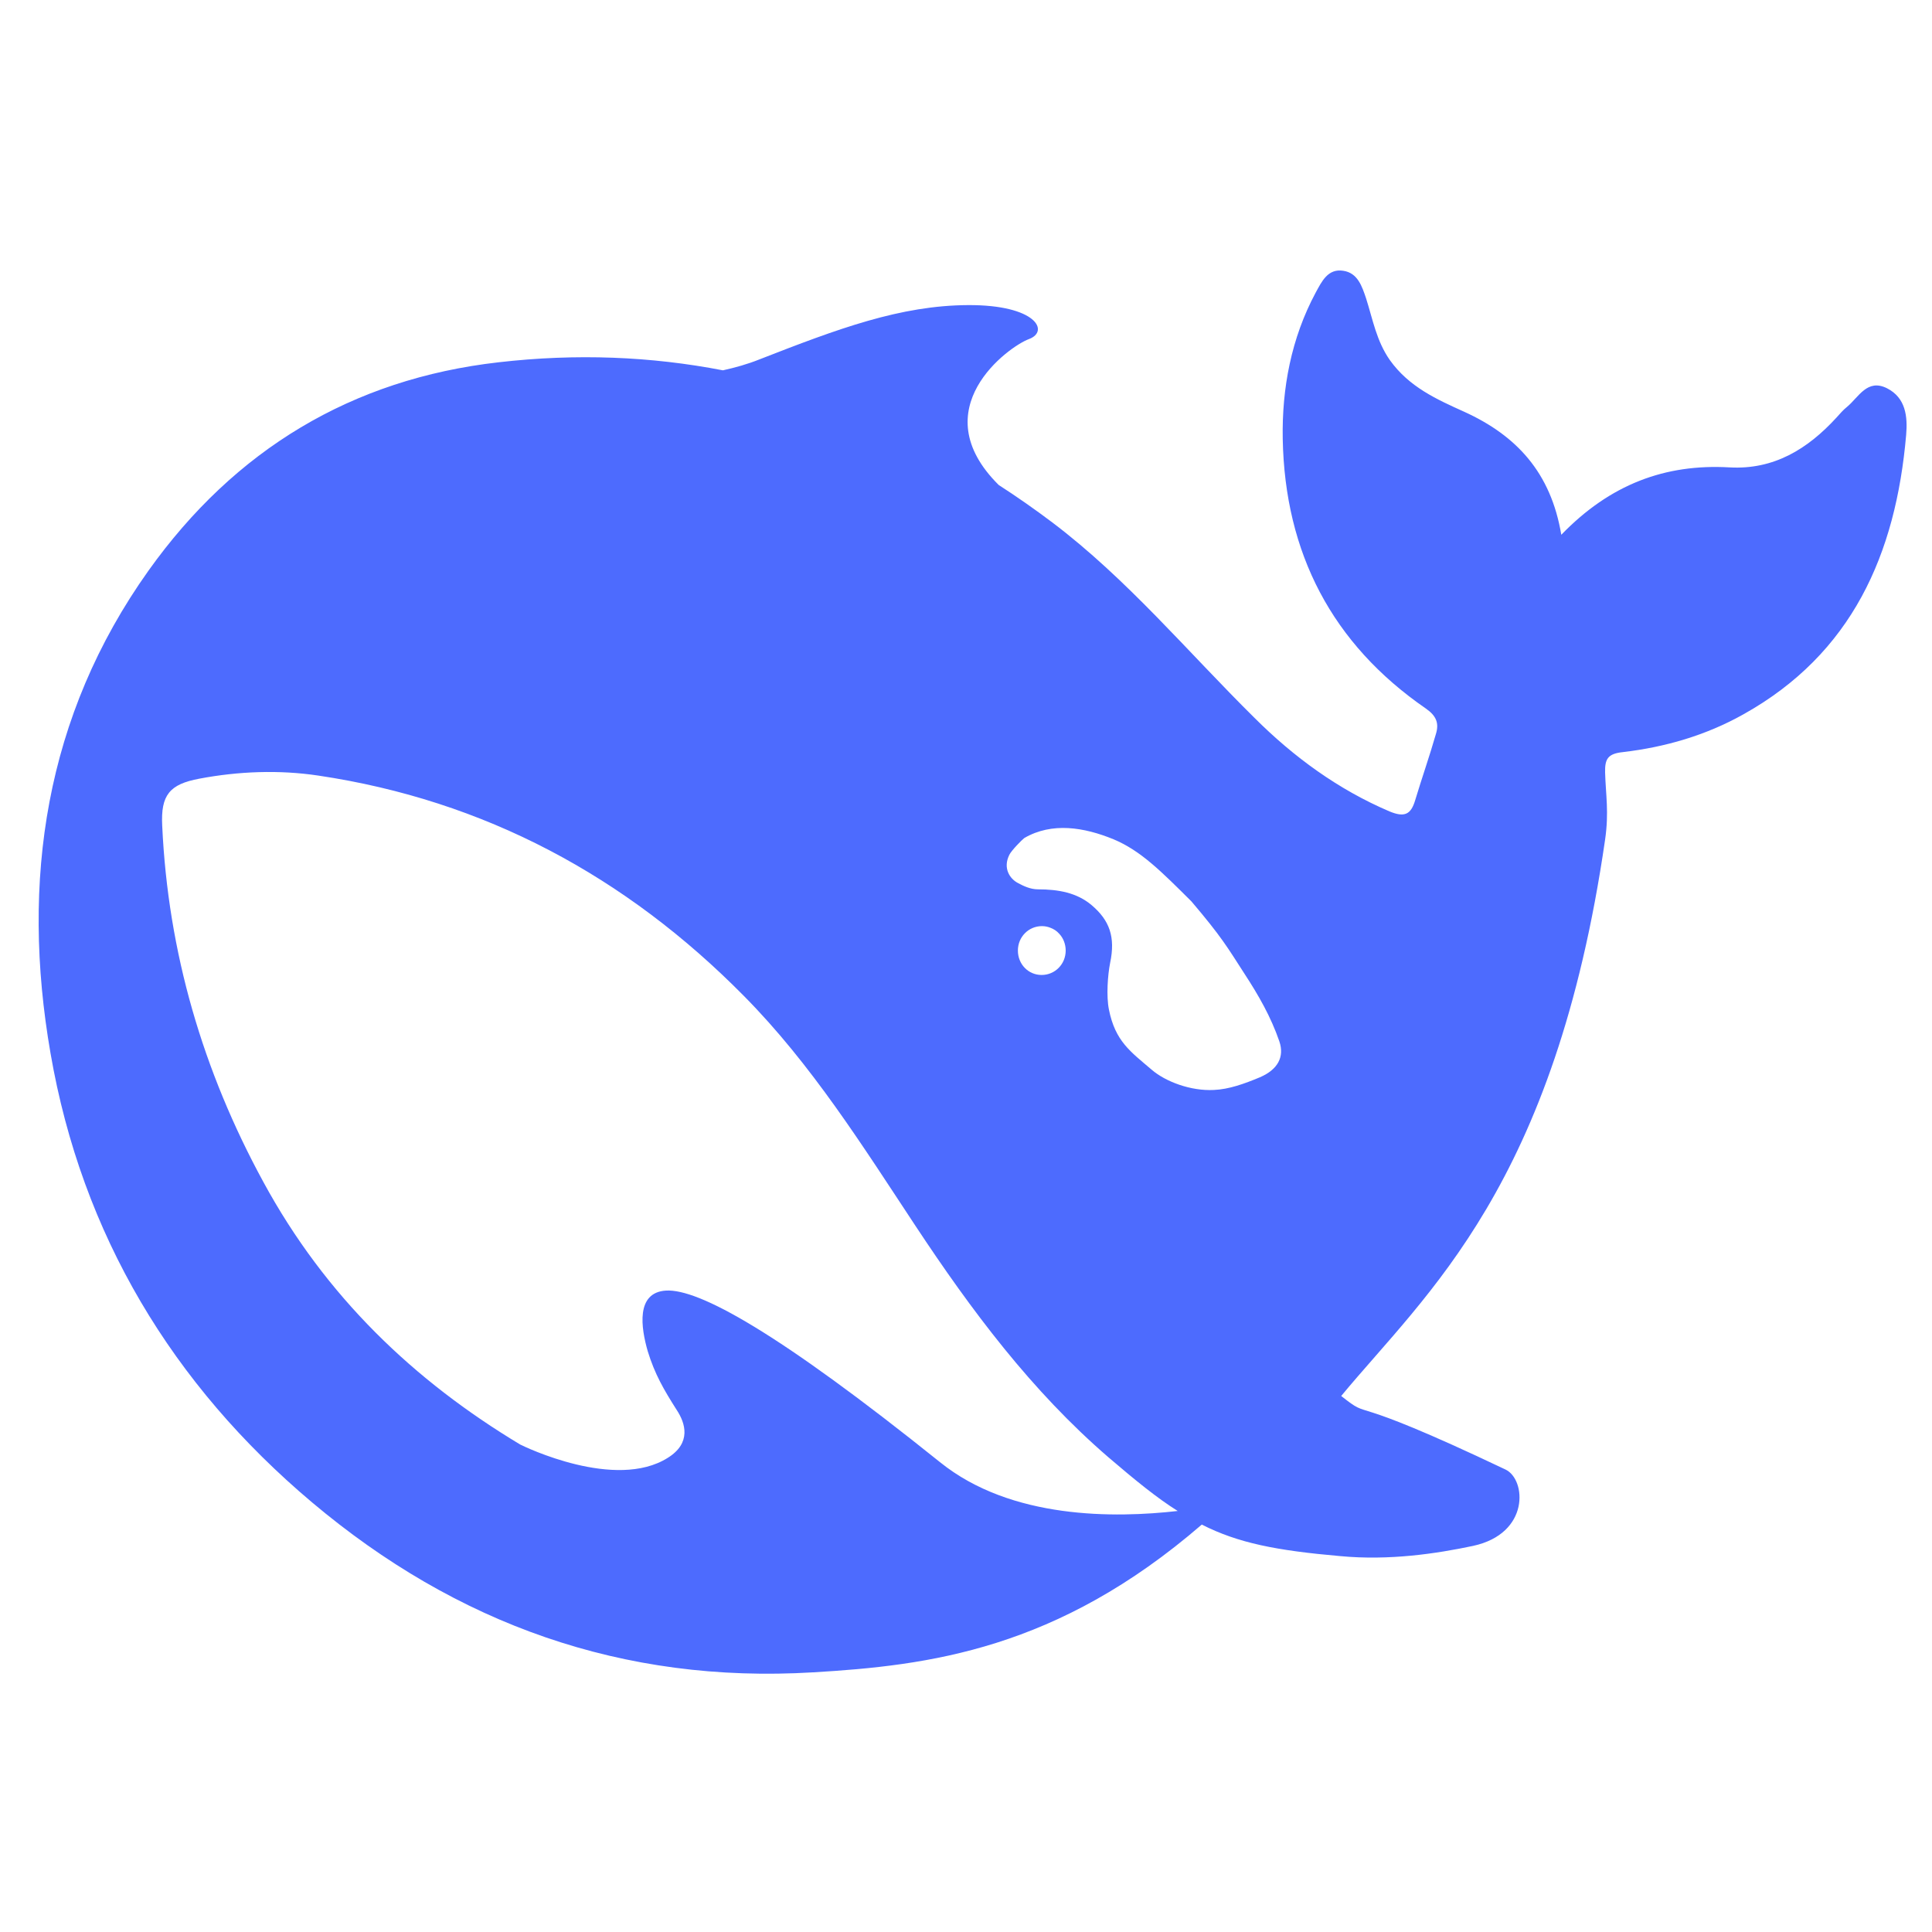
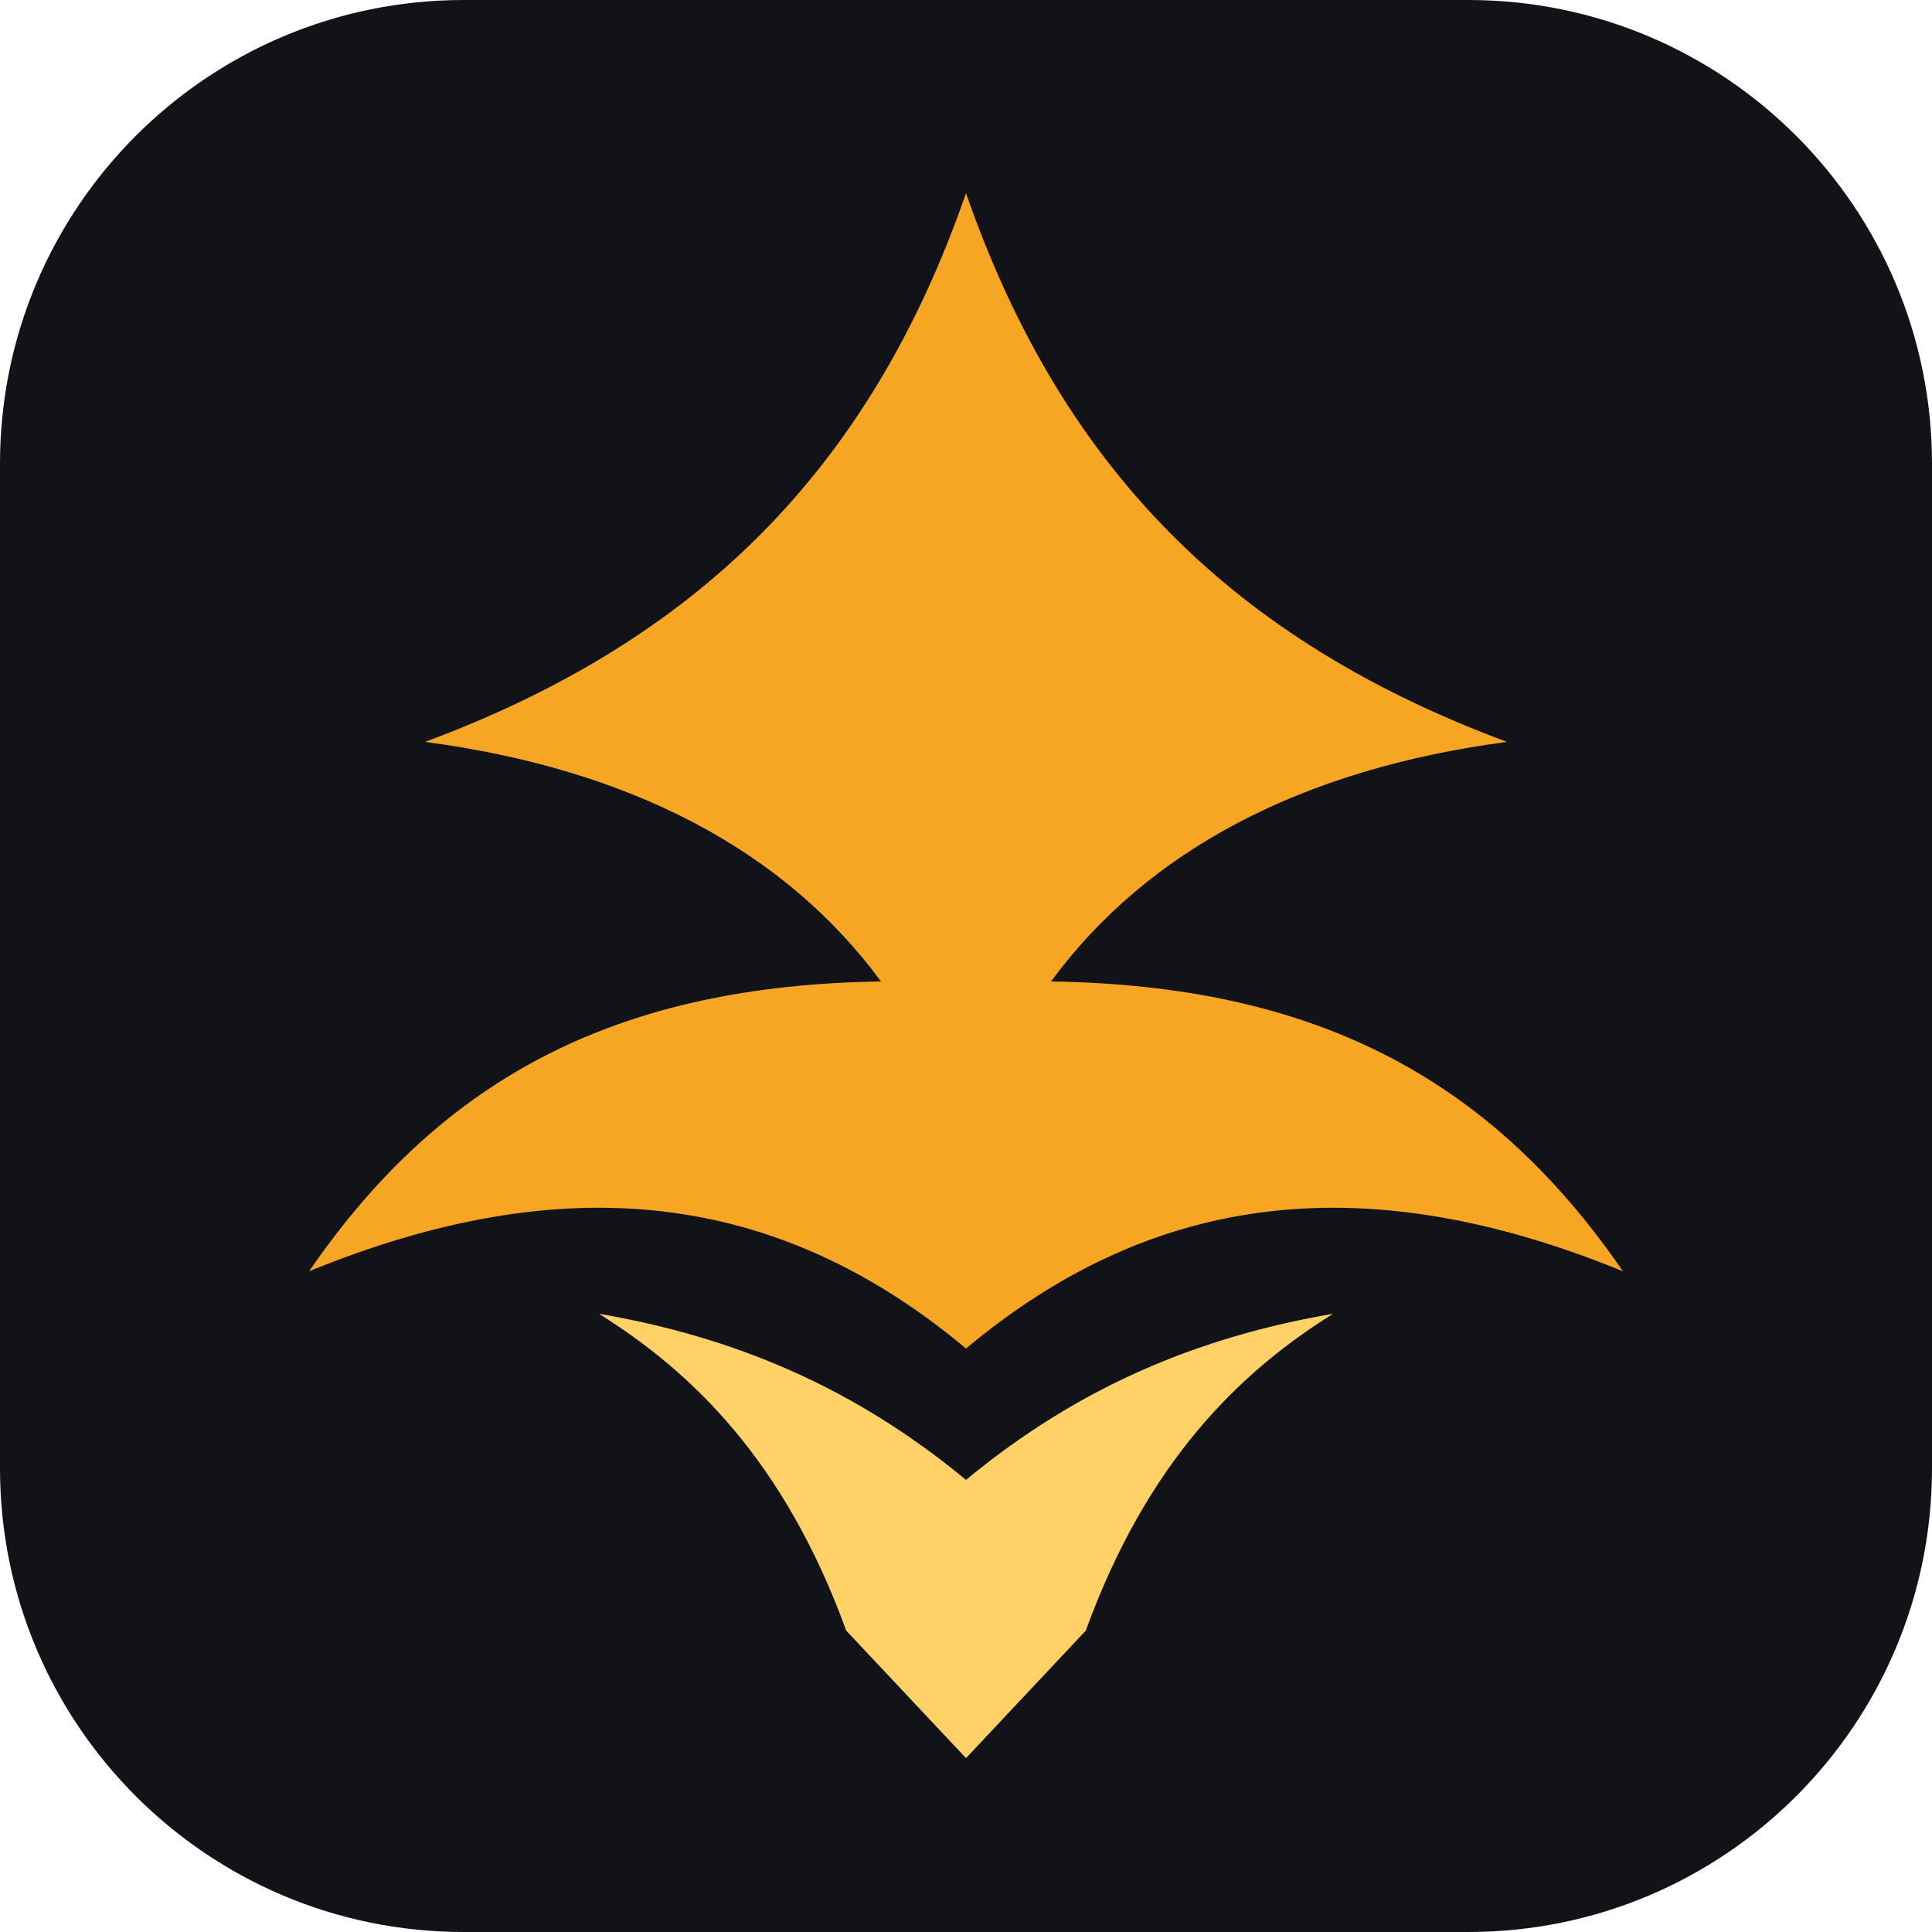
- <svg xmlns="http://www.w3.org/2000/svg" width="50" height="50" viewBox="0 0 50 50" fill="none">
-   <path d="M48.835 10.048C48.323 9.792 48.102 10.28 47.803 10.528C47.701 10.608 47.614 10.712 47.527 10.808C46.779 11.624 45.905 12.16 44.762 12.096C43.092 12 41.666 12.536 40.406 13.84C40.138 12.232 39.248 11.272 37.893 10.656C37.184 10.336 36.467 10.016 35.97 9.32C35.623 8.824 35.529 8.272 35.356 7.728C35.246 7.4 35.135 7.064 34.765 7.008C34.363 6.944 34.206 7.288 34.048 7.576C33.418 8.752 33.173 10.048 33.197 11.36C33.252 14.312 34.474 16.664 36.9 18.336C37.176 18.528 37.247 18.72 37.16 19C36.995 19.576 36.797 20.136 36.624 20.712C36.514 21.08 36.349 21.16 35.962 21C34.631 20.432 33.481 19.592 32.464 18.576C30.739 16.872 29.179 14.992 27.233 13.52C26.776 13.176 26.319 12.856 25.847 12.552C23.862 10.584 26.107 8.968 26.627 8.776C27.17 8.576 26.816 7.888 25.059 7.896C23.302 7.904 21.695 8.504 19.647 9.304C19.348 9.424 19.032 9.512 18.709 9.584C16.85 9.224 14.92 9.144 12.903 9.376C9.106 9.808 6.073 11.64 3.843 14.768C1.165 18.528 0.534 22.8 1.307 27.256C2.118 31.952 4.466 35.84 8.074 38.88C11.816 42.032 16.125 43.576 21.041 43.28C24.027 43.104 27.352 42.696 31.102 39.456C32.047 39.936 33.04 40.128 34.686 40.272C35.955 40.392 37.176 40.208 38.121 40.008C39.602 39.688 39.499 38.288 38.964 38.032C34.623 35.968 35.576 36.808 34.71 36.128C36.916 33.464 40.24 30.696 41.54 21.728C41.643 21.016 41.556 20.568 41.54 19.992C41.532 19.64 41.611 19.504 42.005 19.464C43.092 19.336 44.148 19.032 45.117 18.488C47.929 16.92 49.064 14.344 49.331 11.256C49.371 10.784 49.324 10.296 48.835 10.048ZM24.326 37.84C20.12 34.464 18.079 33.352 17.236 33.4C16.448 33.448 16.59 34.368 16.763 34.968C16.944 35.56 17.181 35.968 17.512 36.488C17.74 36.832 17.898 37.344 17.283 37.728C15.928 38.584 13.573 37.44 13.462 37.384C10.721 35.736 8.428 33.56 6.813 30.584C5.253 27.72 4.348 24.648 4.198 21.368C4.158 20.576 4.387 20.296 5.159 20.152C6.175 19.96 7.223 19.92 8.239 20.072C12.533 20.712 16.189 22.672 19.253 25.776C21.002 27.544 22.325 29.656 23.689 31.72C25.138 33.912 26.698 36 28.683 37.712C29.384 38.312 29.943 38.768 30.479 39.104C28.864 39.288 26.17 39.328 24.326 37.84ZM26.343 24.6C26.343 24.248 26.619 23.968 26.966 23.968C27.044 23.968 27.115 23.984 27.178 24.008C27.265 24.04 27.344 24.088 27.407 24.16C27.517 24.272 27.58 24.432 27.58 24.6C27.58 24.952 27.304 25.232 26.957 25.232C26.611 25.232 26.343 24.952 26.343 24.6ZM32.606 27.88C32.205 28.048 31.803 28.192 31.416 28.208C30.818 28.24 30.164 27.992 29.81 27.688C29.258 27.216 28.864 26.952 28.699 26.128C28.628 25.776 28.668 25.232 28.73 24.92C28.872 24.248 28.714 23.816 28.25 23.424C27.872 23.104 27.391 23.016 26.863 23.016C26.666 23.016 26.485 22.928 26.351 22.856C26.13 22.744 25.949 22.464 26.123 22.12C26.178 22.008 26.446 21.736 26.509 21.688C27.226 21.272 28.053 21.408 28.817 21.72C29.526 22.016 30.061 22.56 30.834 23.328C31.622 24.256 31.763 24.512 32.212 25.208C32.567 25.752 32.89 26.312 33.11 26.952C33.245 27.352 33.071 27.68 32.606 27.88Z" fill="#4D6BFE" fill-rule="nonzero" />
+ <svg xmlns="http://www.w3.org/2000/svg" width="50" height="50" viewBox="0 0 50 50" fill="none" role="img" aria-label="PHOENIX">
+   <rect width="50" height="50" rx="12" fill="#111318" />
+   <path d="M25 5c2.5 7.2 7 11.6 14 14.2-5.3.7-9.3 2.8-11.8 6.2 6.7.1 11.3 2.4 14.8 7.5-6.6-2.7-12.1-2.1-17 2-4.9-4.1-10.4-4.7-17-2 3.5-5.1 8.1-7.4 14.8-7.5-2.5-3.4-6.5-5.5-11.8-6.2C18 16.6 22.5 12.2 25 5Z" fill="#F6A623" />
+   <path d="M15.5 34c2.4 1.5 4.8 3.8 6.4 8.2L25 45.5l3.1-3.3c1.6-4.4 4-6.7 6.4-8.2-3.5.6-6.6 1.9-9.5 4.3-2.9-2.4-6-3.7-9.5-4.3Z" fill="#FFD166" />
</svg>
